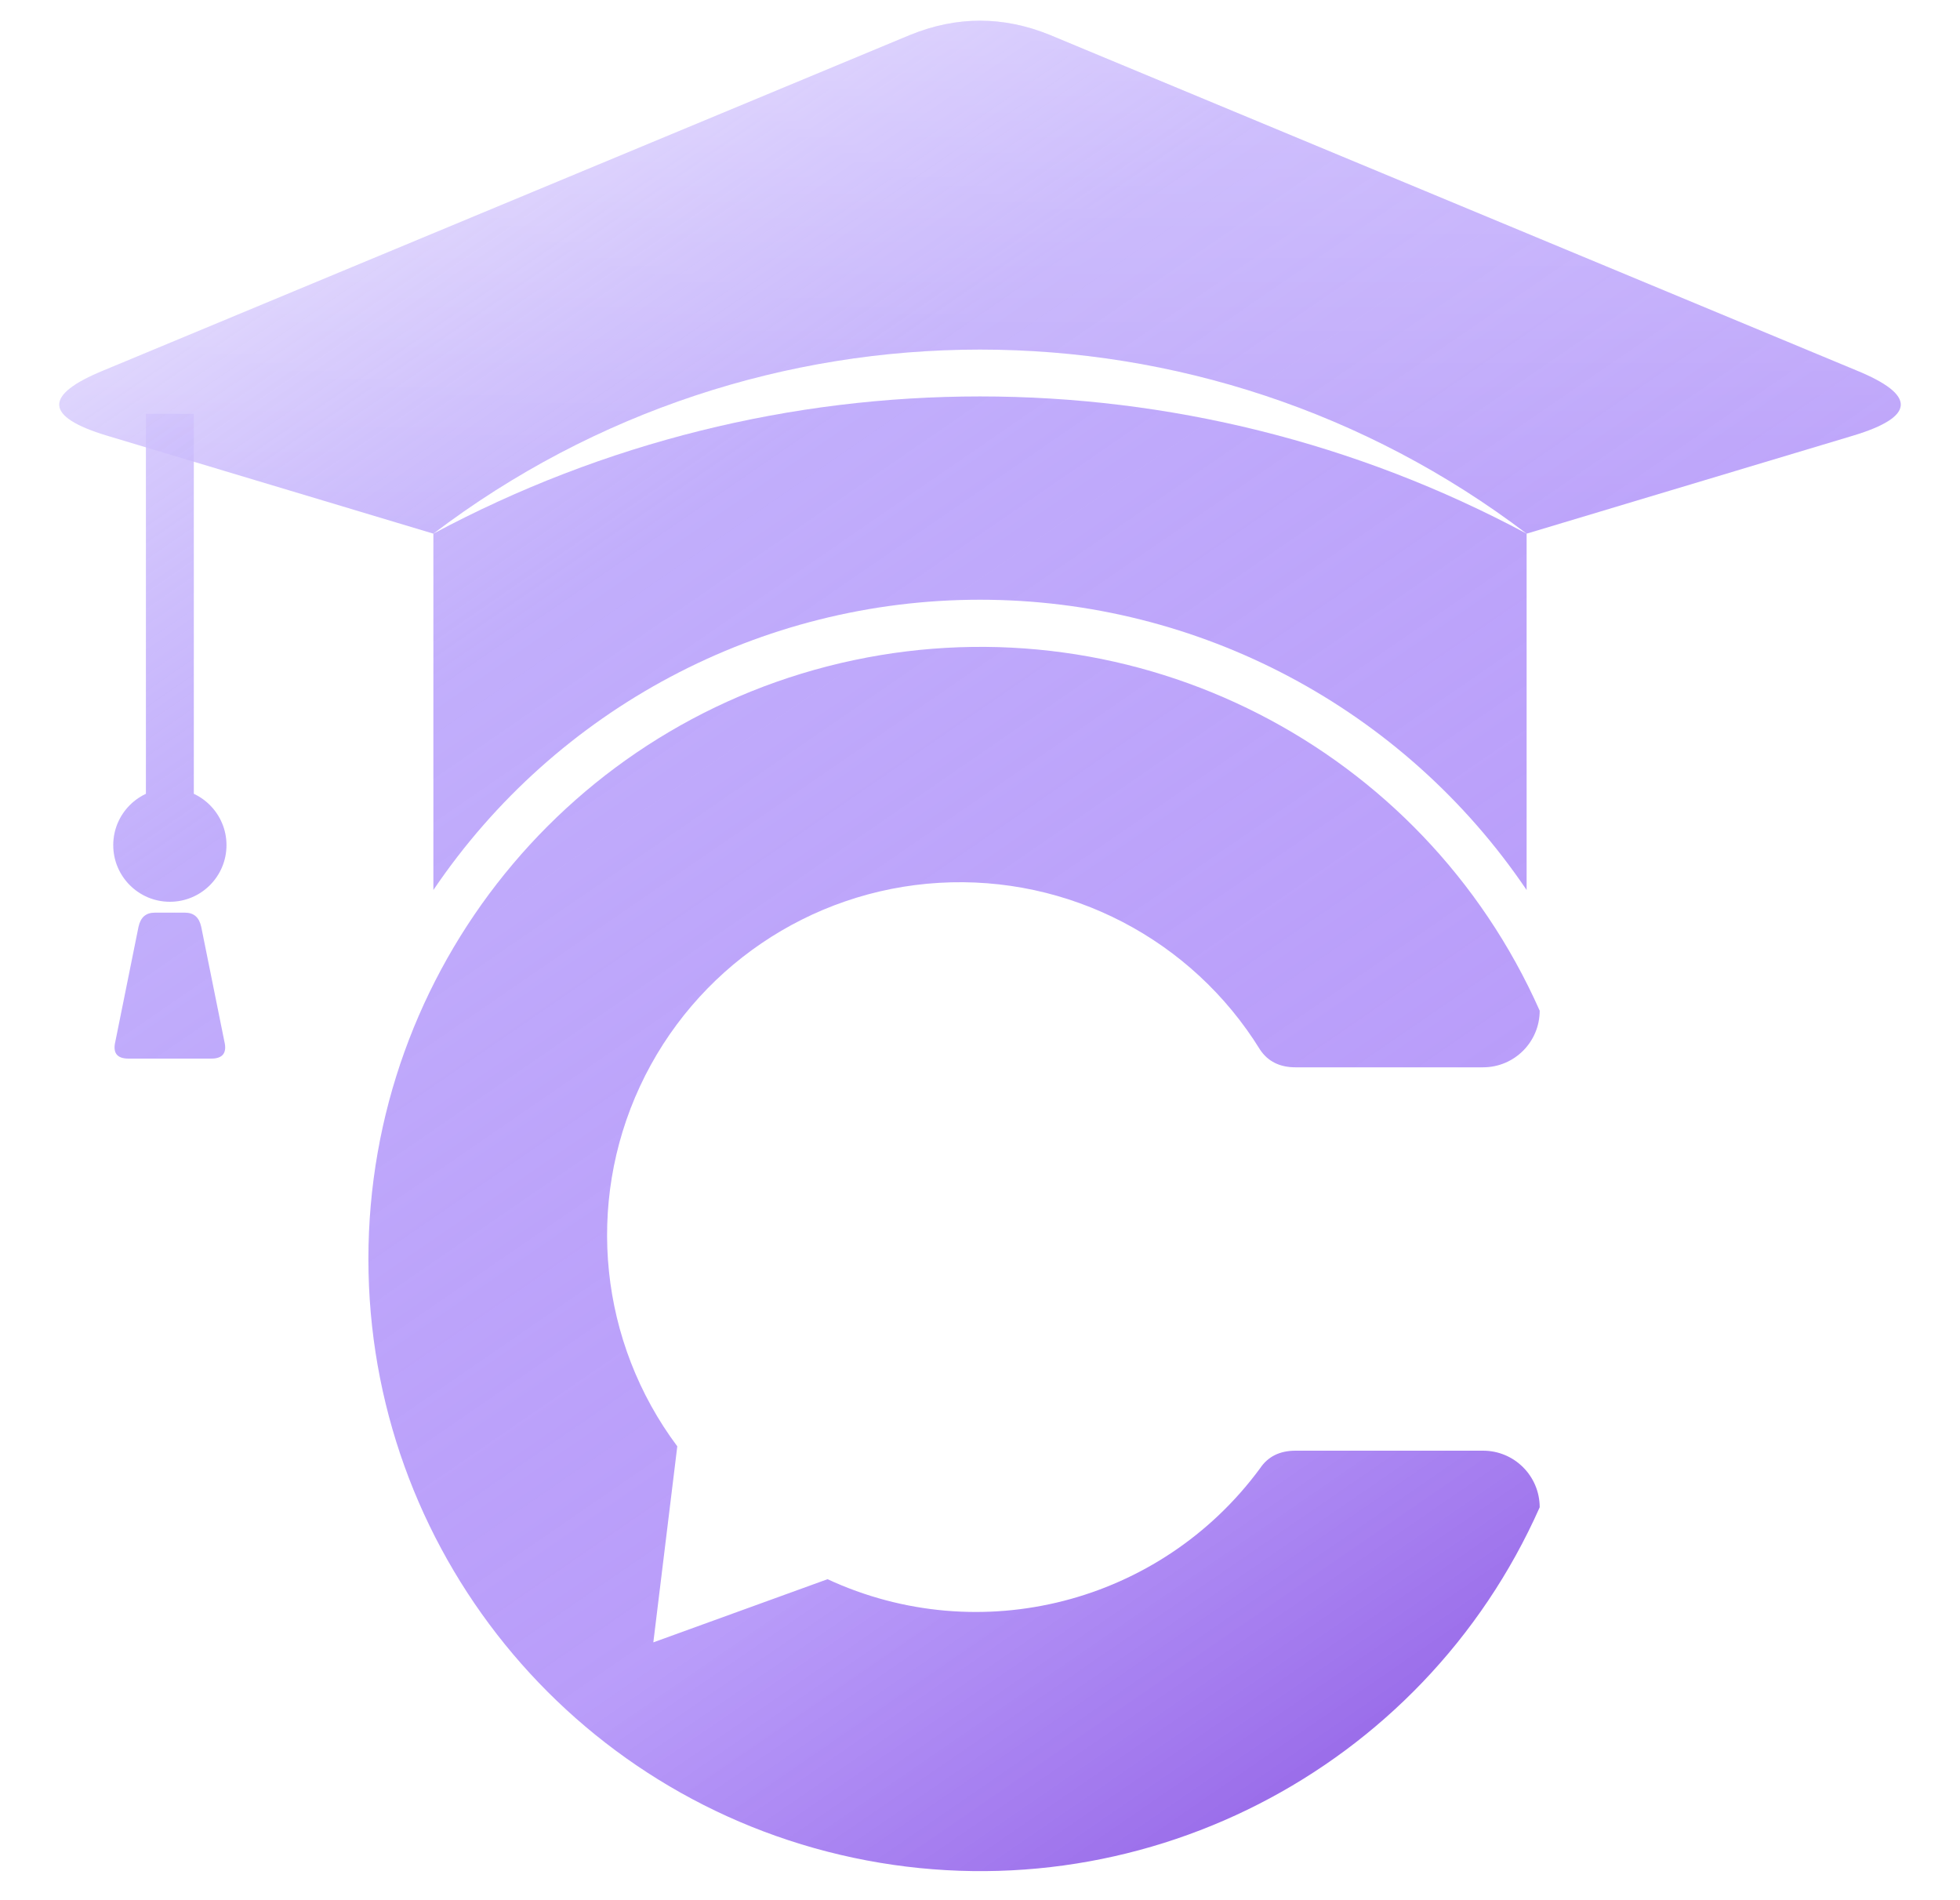
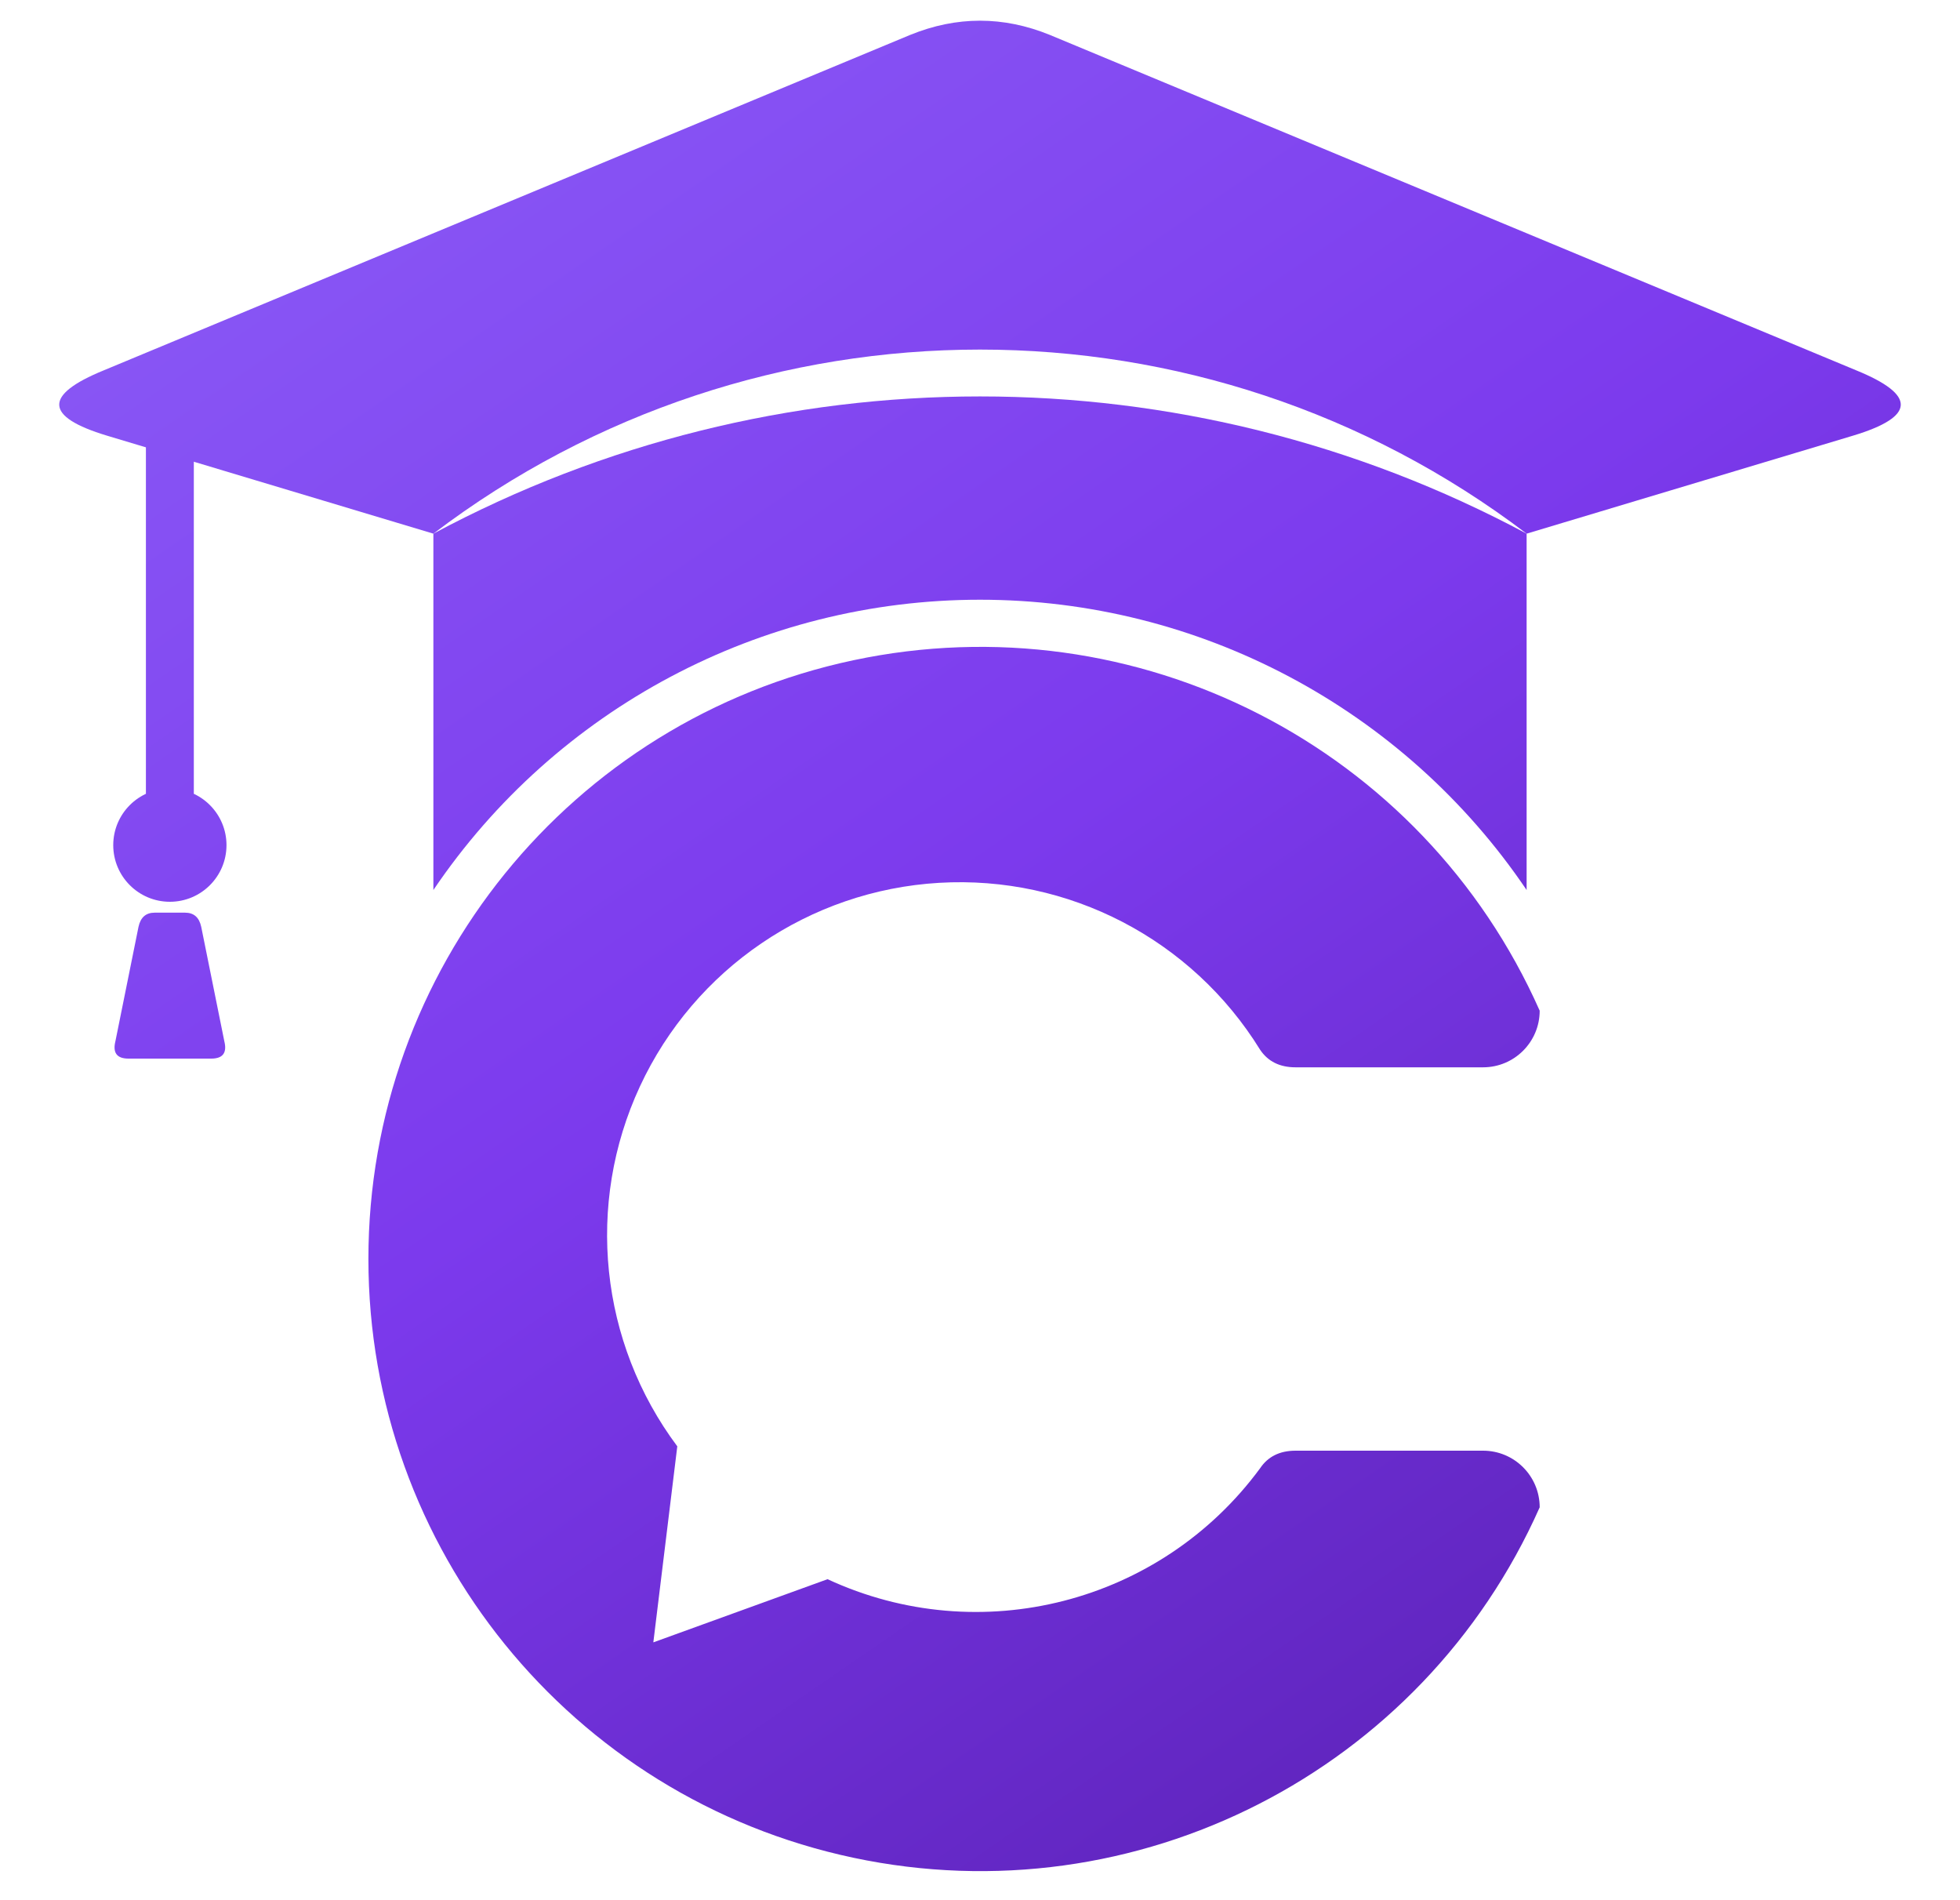
<svg xmlns="http://www.w3.org/2000/svg" viewBox="0 0 900 872">
  <defs>
-     <linearGradient id="purple-glass-c" x1="100" y1="0" x2="700" y2="872" gradientUnits="userSpaceOnUse">
-       <stop offset="0" stop-color="#ede9fe" stop-opacity="0.9" />
-       <stop offset="0.3" stop-color="#a78bfa" stop-opacity="0.7" />
-       <stop offset="0.7" stop-color="#8b5cf6" stop-opacity="0.6" />
-       <stop offset="1" stop-color="#6d28d9" stop-opacity="0.8" />
-     </linearGradient>
-     <linearGradient id="highlight-c" x1="0" y1="0" x2="0" y2="1" gradientUnits="objectBoundingBox">
-       <stop offset="0" stop-color="#ffffff" stop-opacity="0.5" />
-       <stop offset="1" stop-color="#ffffff" stop-opacity="0" />
+     <linearGradient id="purple-variant-c" x1="100" y1="0" x2="700" y2="872" gradientUnits="userSpaceOnUse">
+       <stop offset="0" stop-color="#8b5cf6" />
+       <stop offset="0.5" stop-color="#7c3aed" />
+       <stop offset="1" stop-color="#5b21b6" />
    </linearGradient>
  </defs>
-   <g fill="url(#purple-glass-c)">
+   <g fill="url(#purple-variant-c)">
    <path d="M418 16              Q450 3 482 16              L852.3 170              Q894 187 850.9 200              L701 245              A415 415 0 0 0 199 245              L49.1 200              Q6 187 47.7 170              Z" />
    <path d="M199 245              A531.5 531.5 0 0 1 701 245              L701 408.6              A303 303 0 0 0 199 408.6              Z" />
    <path d="M578.6 481.9              A162 162 0 1 0 311 664              L300 754              L380 725              A162 162 0 0 0 578.6 674.1              Q584 666 594.9 666              L681 666              A26 26 0 0 1 707 692              A281 281 0 1 1 707 464              A26 26 0 0 1 681 490              L594.9 490              Q584 490 578.6 481.9              Z" />
    <path d="M67 190 L89 190 L89 372 L67 372 Z              M52 388 A26 26 0 1 1 104 388 A26 26 0 1 1 52 388 Z              M63.6 425.5 Q65 419 71 419 L85 419 Q91 419 92.4 425.5              L103 478 Q105 486 97 486 L59 486 Q51 486 53 478 Z" />
-     <path d="M418 16 Q450 3 482 16 L852.3 170 Q894 187 850.9 200 L701 245 A415 415 0 0 0 199 245 L49.1 200 Q6 187 47.7 170 Z" fill="url(#highlight-c)" opacity="0.5" />
  </g>
</svg>
